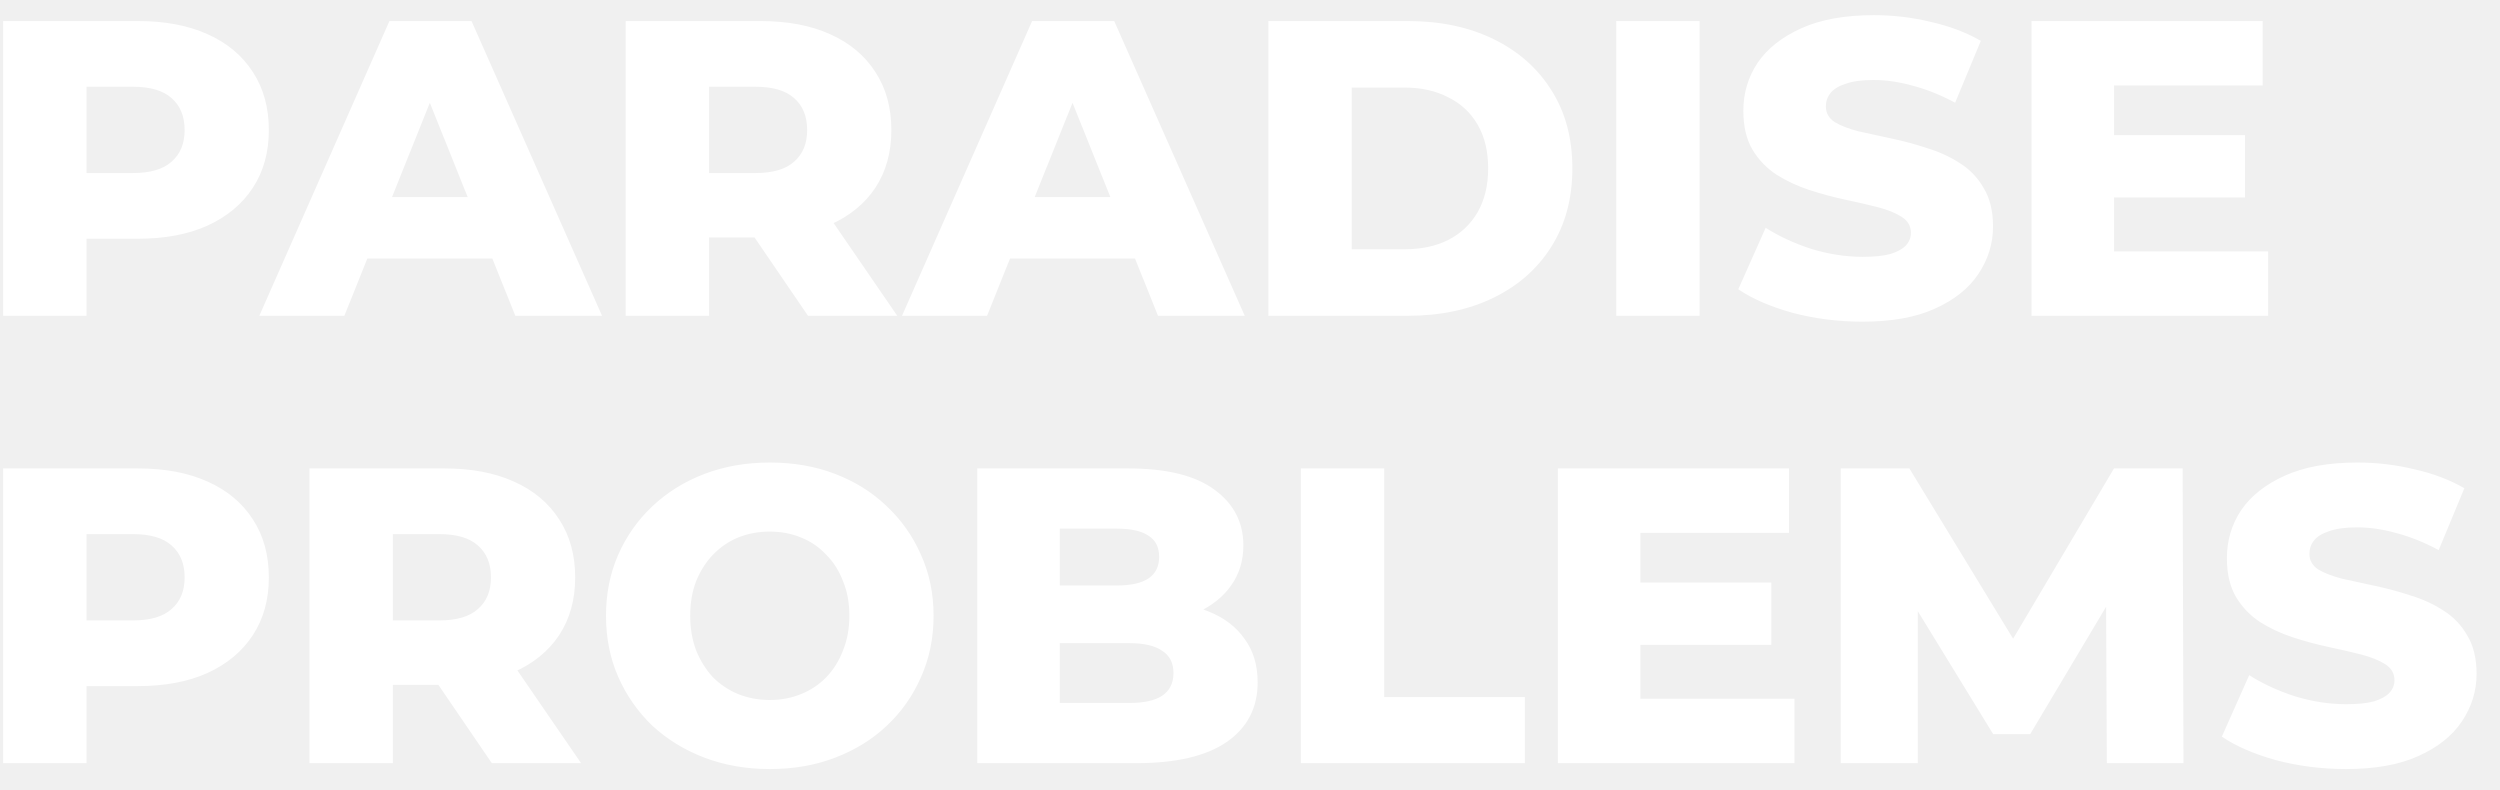
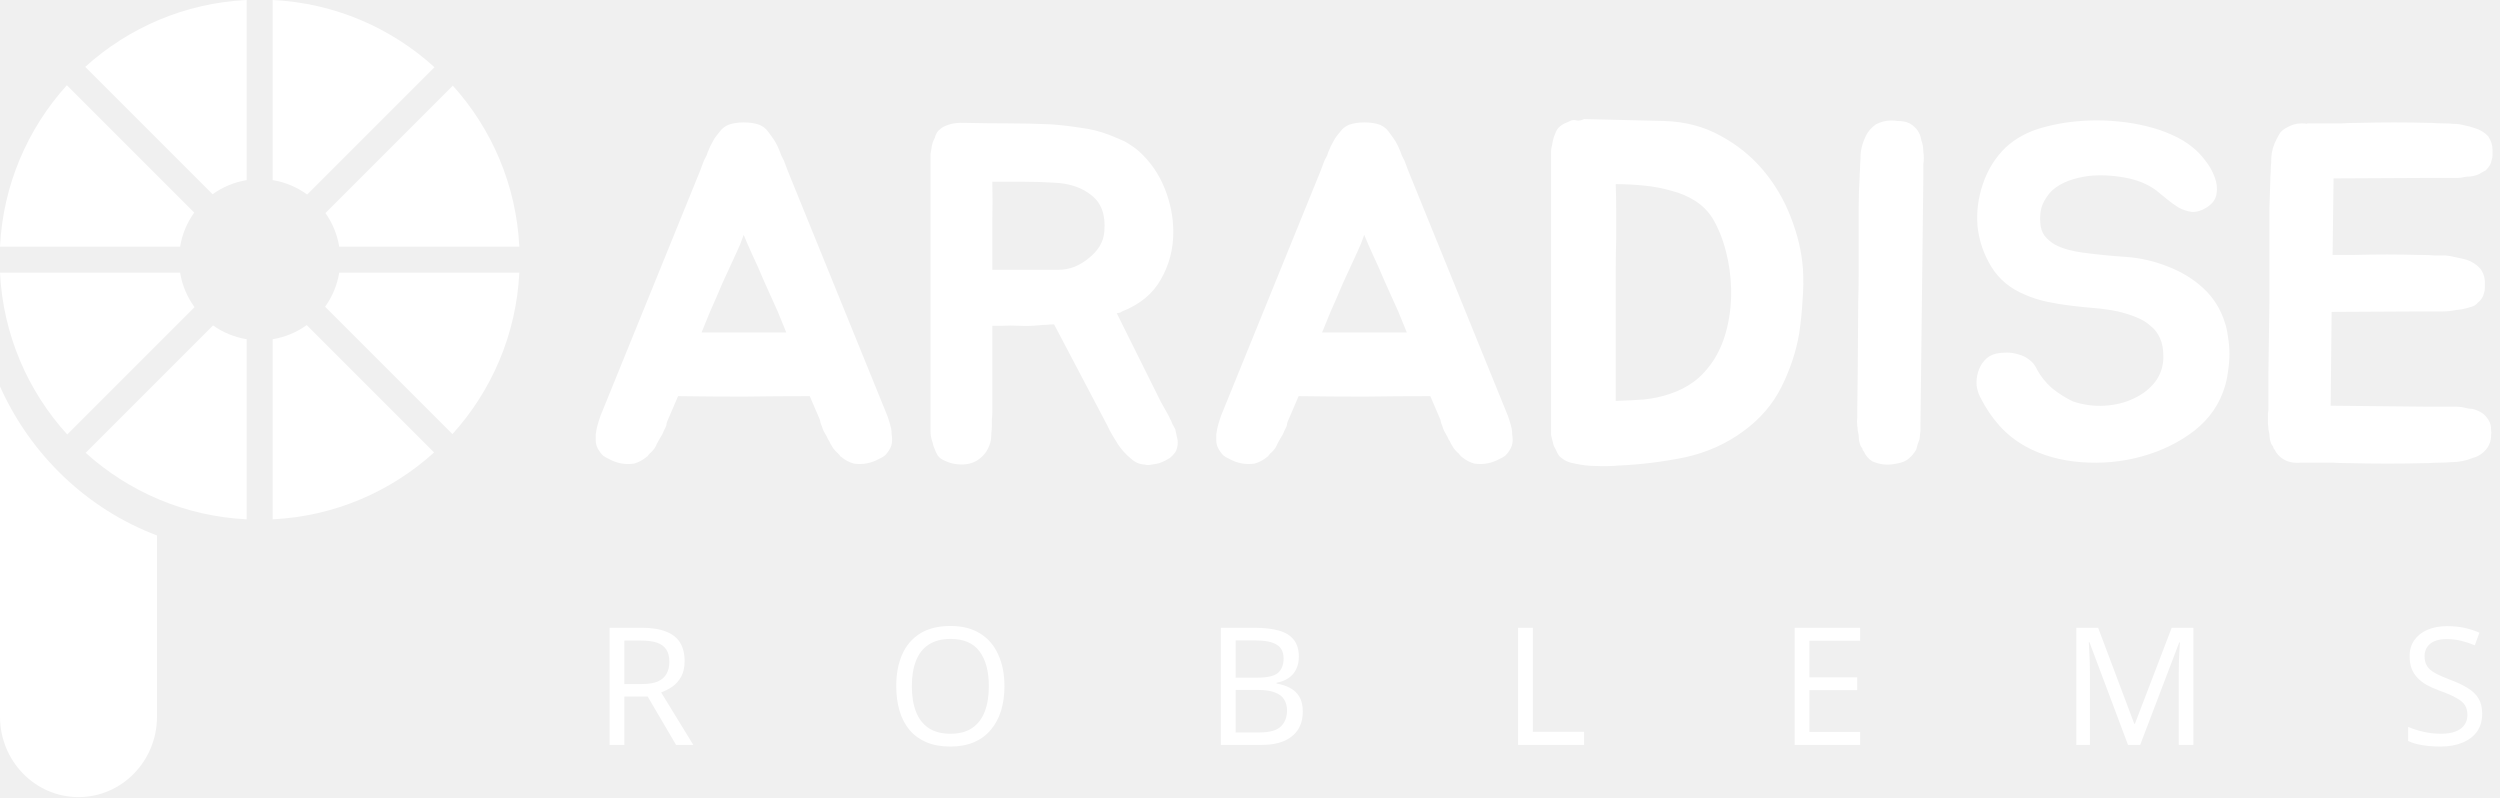
- <svg xmlns="http://www.w3.org/2000/svg" width="95" height="30" viewBox="0 0 95 30" fill="none">
-   <path d="M0.12 12V0.8H5.24C6.264 0.8 7.144 0.965 7.88 1.296C8.627 1.627 9.203 2.107 9.608 2.736C10.013 3.355 10.216 4.091 10.216 4.944C10.216 5.787 10.013 6.517 9.608 7.136C9.203 7.755 8.627 8.235 7.88 8.576C7.144 8.907 6.264 9.072 5.24 9.072H1.88L3.288 7.696V12H0.12ZM3.288 8.032L1.88 6.576H5.048C5.709 6.576 6.2 6.432 6.52 6.144C6.851 5.856 7.016 5.456 7.016 4.944C7.016 4.421 6.851 4.016 6.52 3.728C6.2 3.44 5.709 3.296 5.048 3.296H1.88L3.288 1.84V8.032ZM9.854 12L14.798 0.8H17.918L22.878 12H19.582L15.71 2.352H16.958L13.086 12H9.854ZM12.558 9.824L13.374 7.488H18.846L19.662 9.824H12.558ZM23.776 12V0.8H28.896C29.92 0.8 30.8 0.965 31.536 1.296C32.283 1.627 32.859 2.107 33.264 2.736C33.669 3.355 33.872 4.091 33.872 4.944C33.872 5.787 33.669 6.517 33.264 7.136C32.859 7.744 32.283 8.213 31.536 8.544C30.8 8.864 29.92 9.024 28.896 9.024H25.536L26.944 7.696V12H23.776ZM30.704 12L27.92 7.92H31.296L34.096 12H30.704ZM26.944 8.032L25.536 6.576H28.704C29.366 6.576 29.856 6.432 30.176 6.144C30.507 5.856 30.672 5.456 30.672 4.944C30.672 4.421 30.507 4.016 30.176 3.728C29.856 3.44 29.366 3.296 28.704 3.296H25.536L26.944 1.84V8.032ZM34.276 12L39.22 0.8H42.34L47.3 12H44.004L40.132 2.352H41.38L37.508 12H34.276ZM36.98 9.824L37.796 7.488H43.268L44.084 9.824H36.98ZM48.198 12V0.8H53.494C54.731 0.8 55.819 1.029 56.758 1.488C57.697 1.947 58.427 2.592 58.95 3.424C59.483 4.256 59.75 5.248 59.75 6.4C59.75 7.541 59.483 8.533 58.95 9.376C58.427 10.208 57.697 10.853 56.758 11.312C55.819 11.771 54.731 12 53.494 12H48.198ZM51.366 9.472H53.366C54.006 9.472 54.561 9.355 55.03 9.12C55.51 8.875 55.883 8.523 56.15 8.064C56.417 7.595 56.55 7.04 56.55 6.4C56.55 5.749 56.417 5.195 56.15 4.736C55.883 4.277 55.51 3.931 55.03 3.696C54.561 3.451 54.006 3.328 53.366 3.328H51.366V9.472ZM61.417 12V0.8H64.585V12H61.417ZM70.775 12.224C69.857 12.224 68.972 12.112 68.119 11.888C67.276 11.653 66.588 11.355 66.055 10.992L67.095 8.656C67.596 8.976 68.172 9.243 68.823 9.456C69.484 9.659 70.14 9.76 70.791 9.76C71.228 9.76 71.58 9.723 71.847 9.648C72.113 9.563 72.305 9.456 72.423 9.328C72.551 9.189 72.615 9.029 72.615 8.848C72.615 8.592 72.497 8.389 72.263 8.24C72.028 8.091 71.724 7.968 71.351 7.872C70.977 7.776 70.561 7.68 70.103 7.584C69.655 7.488 69.201 7.365 68.743 7.216C68.295 7.067 67.884 6.875 67.511 6.64C67.137 6.395 66.833 6.08 66.599 5.696C66.364 5.301 66.247 4.805 66.247 4.208C66.247 3.536 66.428 2.928 66.791 2.384C67.164 1.84 67.719 1.403 68.455 1.072C69.191 0.741 70.108 0.576 71.207 0.576C71.943 0.576 72.663 0.661 73.367 0.832C74.081 0.992 74.716 1.232 75.271 1.552L74.295 3.904C73.761 3.616 73.233 3.403 72.711 3.264C72.188 3.115 71.681 3.04 71.191 3.04C70.753 3.04 70.401 3.088 70.135 3.184C69.868 3.269 69.676 3.387 69.559 3.536C69.441 3.685 69.383 3.856 69.383 4.048C69.383 4.293 69.495 4.491 69.719 4.64C69.953 4.779 70.257 4.896 70.631 4.992C71.015 5.077 71.431 5.168 71.879 5.264C72.337 5.36 72.791 5.483 73.239 5.632C73.697 5.771 74.113 5.963 74.487 6.208C74.86 6.443 75.159 6.757 75.383 7.152C75.617 7.536 75.735 8.021 75.735 8.608C75.735 9.259 75.548 9.861 75.175 10.416C74.812 10.96 74.263 11.397 73.527 11.728C72.801 12.059 71.884 12.224 70.775 12.224ZM80.11 5.136H85.31V7.504H80.11V5.136ZM80.334 9.552H86.19V12H77.198V0.8H85.982V3.248H80.334V9.552ZM0.12 29V17.8H5.24C6.264 17.8 7.144 17.965 7.88 18.296C8.627 18.627 9.203 19.107 9.608 19.736C10.013 20.355 10.216 21.091 10.216 21.944C10.216 22.787 10.013 23.517 9.608 24.136C9.203 24.755 8.627 25.235 7.88 25.576C7.144 25.907 6.264 26.072 5.24 26.072H1.88L3.288 24.696V29H0.12ZM3.288 25.032L1.88 23.576H5.048C5.709 23.576 6.2 23.432 6.52 23.144C6.851 22.856 7.016 22.456 7.016 21.944C7.016 21.421 6.851 21.016 6.52 20.728C6.2 20.44 5.709 20.296 5.048 20.296H1.88L3.288 18.84V25.032ZM11.761 29V17.8H16.881C17.904 17.8 18.785 17.965 19.52 18.296C20.267 18.627 20.843 19.107 21.248 19.736C21.654 20.355 21.857 21.091 21.857 21.944C21.857 22.787 21.654 23.517 21.248 24.136C20.843 24.744 20.267 25.213 19.52 25.544C18.785 25.864 17.904 26.024 16.881 26.024H13.521L14.928 24.696V29H11.761ZM18.689 29L15.905 24.92H19.28L22.081 29H18.689ZM14.928 25.032L13.521 23.576H16.689C17.35 23.576 17.84 23.432 18.16 23.144C18.491 22.856 18.657 22.456 18.657 21.944C18.657 21.421 18.491 21.016 18.16 20.728C17.84 20.44 17.35 20.296 16.689 20.296H13.521L14.928 18.84V25.032ZM29.252 29.224C28.356 29.224 27.53 29.08 26.772 28.792C26.015 28.504 25.354 28.099 24.788 27.576C24.234 27.043 23.802 26.424 23.492 25.72C23.183 25.016 23.028 24.243 23.028 23.4C23.028 22.557 23.183 21.784 23.492 21.08C23.802 20.376 24.234 19.763 24.788 19.24C25.354 18.707 26.015 18.296 26.772 18.008C27.53 17.72 28.356 17.576 29.252 17.576C30.159 17.576 30.986 17.72 31.732 18.008C32.49 18.296 33.146 18.707 33.7 19.24C34.255 19.763 34.687 20.376 34.996 21.08C35.316 21.784 35.476 22.557 35.476 23.4C35.476 24.243 35.316 25.021 34.996 25.736C34.687 26.44 34.255 27.053 33.7 27.576C33.146 28.099 32.49 28.504 31.732 28.792C30.986 29.08 30.159 29.224 29.252 29.224ZM29.252 26.6C29.679 26.6 30.074 26.525 30.436 26.376C30.81 26.227 31.13 26.013 31.396 25.736C31.674 25.448 31.887 25.107 32.036 24.712C32.196 24.317 32.276 23.88 32.276 23.4C32.276 22.909 32.196 22.472 32.036 22.088C31.887 21.693 31.674 21.357 31.396 21.08C31.13 20.792 30.81 20.573 30.436 20.424C30.074 20.275 29.679 20.2 29.252 20.2C28.826 20.2 28.426 20.275 28.052 20.424C27.69 20.573 27.37 20.792 27.092 21.08C26.826 21.357 26.612 21.693 26.452 22.088C26.303 22.472 26.228 22.909 26.228 23.4C26.228 23.88 26.303 24.317 26.452 24.712C26.612 25.107 26.826 25.448 27.092 25.736C27.37 26.013 27.69 26.227 28.052 26.376C28.426 26.525 28.826 26.6 29.252 26.6ZM37.136 29V17.8H42.864C44.336 17.8 45.434 18.072 46.16 18.616C46.885 19.149 47.248 19.853 47.248 20.728C47.248 21.304 47.093 21.811 46.783 22.248C46.485 22.675 46.058 23.016 45.504 23.272C44.959 23.517 44.309 23.64 43.551 23.64L43.871 22.872C44.661 22.872 45.349 22.995 45.935 23.24C46.522 23.475 46.975 23.821 47.295 24.28C47.626 24.728 47.791 25.277 47.791 25.928C47.791 26.899 47.397 27.656 46.608 28.2C45.829 28.733 44.688 29 43.184 29H37.136ZM40.272 26.712H42.928C43.471 26.712 43.882 26.621 44.16 26.44C44.447 26.248 44.592 25.96 44.592 25.576C44.592 25.192 44.447 24.909 44.16 24.728C43.882 24.536 43.471 24.44 42.928 24.44H40.047V22.248H42.447C42.981 22.248 43.381 22.157 43.648 21.976C43.914 21.795 44.047 21.523 44.047 21.16C44.047 20.797 43.914 20.531 43.648 20.36C43.381 20.179 42.981 20.088 42.447 20.088H40.272V26.712ZM49.432 29V17.8H52.6V26.488H57.944V29H49.432ZM62.11 22.136H67.31V24.504H62.11V22.136ZM62.334 26.552H68.19V29H59.198V17.8H67.982V20.248H62.334V26.552ZM69.948 29V17.8H72.556L77.196 25.416H75.82L80.332 17.8H82.94L82.972 29H80.06L80.028 22.232H80.524L77.148 27.896H75.74L72.268 22.232H72.876V29H69.948ZM89.15 29.224C88.232 29.224 87.347 29.112 86.494 28.888C85.651 28.653 84.963 28.355 84.43 27.992L85.47 25.656C85.971 25.976 86.547 26.243 87.198 26.456C87.859 26.659 88.515 26.76 89.166 26.76C89.603 26.76 89.955 26.723 90.222 26.648C90.488 26.563 90.68 26.456 90.798 26.328C90.926 26.189 90.99 26.029 90.99 25.848C90.99 25.592 90.872 25.389 90.638 25.24C90.403 25.091 90.099 24.968 89.726 24.872C89.352 24.776 88.936 24.68 88.478 24.584C88.03 24.488 87.576 24.365 87.118 24.216C86.67 24.067 86.259 23.875 85.886 23.64C85.512 23.395 85.208 23.08 84.974 22.696C84.739 22.301 84.622 21.805 84.622 21.208C84.622 20.536 84.803 19.928 85.166 19.384C85.539 18.84 86.094 18.403 86.83 18.072C87.566 17.741 88.483 17.576 89.582 17.576C90.318 17.576 91.038 17.661 91.742 17.832C92.456 17.992 93.091 18.232 93.646 18.552L92.67 20.904C92.136 20.616 91.608 20.403 91.086 20.264C90.563 20.115 90.056 20.04 89.566 20.04C89.128 20.04 88.776 20.088 88.51 20.184C88.243 20.269 88.051 20.387 87.934 20.536C87.816 20.685 87.758 20.856 87.758 21.048C87.758 21.293 87.87 21.491 88.094 21.64C88.328 21.779 88.632 21.896 89.006 21.992C89.39 22.077 89.806 22.168 90.254 22.264C90.712 22.36 91.166 22.483 91.614 22.632C92.072 22.771 92.488 22.963 92.862 23.208C93.235 23.443 93.534 23.757 93.758 24.152C93.992 24.536 94.11 25.021 94.11 25.608C94.11 26.259 93.923 26.861 93.55 27.416C93.187 27.96 92.638 28.397 91.902 28.728C91.176 29.059 90.259 29.224 89.15 29.224Z" fill="white" />
+ <svg xmlns="http://www.w3.org/2000/svg" width="207" height="66" viewBox="0 0 207 66" fill="none">
+   <path d="M73.788 35.494C73.815 35.653 73.828 35.811 73.828 35.97C73.854 36.102 73.868 36.261 73.868 36.445C73.868 36.762 73.775 37.053 73.59 37.317C73.511 37.449 73.405 37.581 73.273 37.713C73.141 37.819 72.982 37.911 72.797 37.991C72.136 38.361 71.436 38.492 70.696 38.387C70.326 38.281 69.996 38.109 69.705 37.872C69.652 37.819 69.612 37.792 69.586 37.792C69.559 37.766 69.533 37.727 69.506 37.674C69.48 37.647 69.453 37.621 69.427 37.594C69.401 37.541 69.361 37.502 69.308 37.475C69.176 37.343 69.07 37.224 68.991 37.119C68.912 36.987 68.832 36.855 68.753 36.723C68.7 36.59 68.634 36.472 68.555 36.366C68.502 36.234 68.436 36.102 68.357 35.97C68.304 35.864 68.251 35.772 68.198 35.693C68.145 35.587 68.105 35.481 68.079 35.376C67.973 35.138 67.907 34.926 67.881 34.742L67.048 32.8C65.224 32.8 63.401 32.813 61.577 32.84C59.779 32.84 57.969 32.826 56.145 32.8L55.312 34.742C55.259 34.847 55.219 34.953 55.193 35.059C55.193 35.164 55.167 35.27 55.114 35.376C55.061 35.481 55.008 35.587 54.955 35.693C54.929 35.772 54.889 35.864 54.836 35.97C54.757 36.102 54.678 36.234 54.599 36.366C54.545 36.472 54.48 36.59 54.4 36.723C54.347 36.855 54.281 36.987 54.202 37.119C54.123 37.224 54.017 37.343 53.885 37.475C53.832 37.502 53.792 37.541 53.766 37.594C53.739 37.621 53.713 37.647 53.687 37.674C53.66 37.727 53.634 37.766 53.607 37.792C53.581 37.792 53.541 37.819 53.488 37.872C53.197 38.109 52.867 38.281 52.497 38.387C51.757 38.492 51.056 38.361 50.396 37.991C50.211 37.911 50.052 37.819 49.92 37.713C49.788 37.581 49.682 37.449 49.603 37.317C49.418 37.053 49.325 36.762 49.325 36.445C49.325 36.261 49.325 36.102 49.325 35.97C49.352 35.811 49.378 35.653 49.404 35.494C49.458 35.257 49.523 35.019 49.603 34.781C49.682 34.543 49.722 34.425 49.722 34.425L57.969 14.138L58.206 13.504C58.26 13.345 58.325 13.2 58.405 13.068C58.484 12.936 58.55 12.777 58.603 12.592C58.735 12.249 58.88 11.945 59.039 11.681C59.118 11.523 59.211 11.377 59.317 11.245C59.422 11.113 59.528 10.981 59.634 10.849C59.792 10.638 60.017 10.466 60.308 10.334C60.678 10.202 61.101 10.136 61.577 10.136C62.079 10.136 62.515 10.202 62.885 10.334C63.176 10.466 63.401 10.638 63.559 10.849C63.744 11.087 63.942 11.364 64.154 11.681C64.312 11.945 64.458 12.249 64.59 12.592C64.643 12.777 64.709 12.936 64.788 13.068C64.868 13.2 64.933 13.345 64.986 13.504L65.224 14.138L73.471 34.425C73.471 34.425 73.511 34.543 73.59 34.781C73.669 35.019 73.736 35.257 73.788 35.494ZM64.392 25.787C64.048 25.021 63.691 24.228 63.321 23.41C62.978 22.591 62.608 21.759 62.211 20.913C62.105 20.675 61.999 20.438 61.894 20.2C61.788 19.936 61.682 19.685 61.577 19.447C61.497 19.685 61.405 19.936 61.299 20.2C61.194 20.438 61.088 20.675 60.982 20.913C60.585 21.759 60.202 22.591 59.832 23.41C59.489 24.228 59.145 25.021 58.801 25.787L58.088 27.53H65.105L64.392 25.787ZM97.507 36.445C97.534 36.709 97.507 36.96 97.428 37.198C97.375 37.357 97.296 37.489 97.19 37.594C97.111 37.7 97.005 37.806 96.873 37.911C96.635 38.07 96.344 38.215 96.001 38.347C95.789 38.4 95.577 38.44 95.366 38.466C95.181 38.519 94.983 38.519 94.771 38.466C94.348 38.44 93.978 38.281 93.661 37.991C93.212 37.621 92.842 37.211 92.551 36.762C92.419 36.551 92.273 36.313 92.115 36.049C91.956 35.785 91.811 35.508 91.679 35.217L87.278 26.857C87.066 26.857 86.855 26.87 86.643 26.896C86.432 26.896 86.22 26.91 86.009 26.936C85.454 26.989 84.925 27.002 84.423 26.976C83.947 26.949 83.445 26.949 82.916 26.976H82.163V34.147C82.163 34.359 82.15 34.557 82.124 34.742C82.124 34.926 82.124 35.124 82.124 35.336C82.124 35.468 82.11 35.64 82.084 35.851C82.084 36.062 82.07 36.261 82.044 36.445C81.991 36.736 81.872 37.04 81.687 37.357C81.502 37.647 81.251 37.898 80.934 38.109C80.379 38.453 79.705 38.545 78.912 38.387C78.568 38.308 78.238 38.175 77.921 37.991C77.815 37.911 77.722 37.819 77.643 37.713C77.564 37.581 77.498 37.449 77.445 37.317C77.392 37.185 77.339 37.053 77.286 36.921C77.26 36.762 77.22 36.617 77.167 36.485C77.088 36.221 77.048 35.97 77.048 35.732V13.226C77.048 13.068 77.048 12.909 77.048 12.751C77.075 12.566 77.101 12.408 77.128 12.275C77.154 11.985 77.247 11.694 77.405 11.404C77.485 11.087 77.617 10.862 77.802 10.73C77.96 10.572 78.198 10.44 78.515 10.334C78.859 10.202 79.348 10.149 79.982 10.175C81.172 10.202 82.348 10.215 83.511 10.215C84.674 10.215 85.837 10.242 87 10.294C87.767 10.347 88.573 10.44 89.419 10.572C90.291 10.677 91.097 10.876 91.837 11.166C92.313 11.351 92.749 11.536 93.146 11.721C93.648 12.011 94.044 12.289 94.335 12.553C95.26 13.398 95.961 14.415 96.437 15.604C96.912 16.793 97.15 17.994 97.15 19.209C97.15 20.636 96.806 21.943 96.12 23.132C95.459 24.321 94.388 25.206 92.908 25.787C92.855 25.84 92.776 25.879 92.67 25.906C92.591 25.906 92.525 25.919 92.472 25.945L96.12 33.276L96.476 33.91C96.529 34.015 96.595 34.134 96.675 34.266C96.754 34.398 96.82 34.53 96.873 34.662C96.952 34.794 97.018 34.94 97.071 35.098C97.15 35.257 97.23 35.402 97.309 35.534C97.388 35.904 97.454 36.208 97.507 36.445ZM87.595 22.34C88.071 22.34 88.52 22.26 88.943 22.102C89.392 21.917 89.789 21.679 90.132 21.389C90.502 21.098 90.806 20.768 91.044 20.398C91.282 20.002 91.414 19.579 91.441 19.13C91.547 17.809 91.203 16.832 90.41 16.198C89.617 15.538 88.573 15.181 87.278 15.128C86.511 15.075 85.665 15.049 84.74 15.049C83.841 15.049 82.982 15.049 82.163 15.049C82.189 16.132 82.189 17.241 82.163 18.377C82.163 19.487 82.163 20.808 82.163 22.34H87.595ZM125.169 35.494C125.196 35.653 125.209 35.811 125.209 35.97C125.235 36.102 125.249 36.261 125.249 36.445C125.249 36.762 125.156 37.053 124.971 37.317C124.892 37.449 124.786 37.581 124.654 37.713C124.522 37.819 124.363 37.911 124.178 37.991C123.517 38.361 122.817 38.492 122.077 38.387C121.706 38.281 121.376 38.109 121.085 37.872C121.032 37.819 120.993 37.792 120.966 37.792C120.94 37.766 120.914 37.727 120.887 37.674C120.861 37.647 120.834 37.621 120.808 37.594C120.781 37.541 120.742 37.502 120.689 37.475C120.557 37.343 120.451 37.224 120.372 37.119C120.292 36.987 120.213 36.855 120.134 36.723C120.081 36.59 120.015 36.472 119.936 36.366C119.883 36.234 119.817 36.102 119.737 35.97C119.684 35.864 119.631 35.772 119.579 35.693C119.526 35.587 119.486 35.481 119.46 35.376C119.354 35.138 119.288 34.926 119.262 34.742L118.429 32.8C116.605 32.8 114.781 32.813 112.957 32.84C111.16 32.84 109.349 32.826 107.526 32.8L106.693 34.742C106.64 34.847 106.6 34.953 106.574 35.059C106.574 35.164 106.547 35.27 106.495 35.376C106.442 35.481 106.389 35.587 106.336 35.693C106.309 35.772 106.27 35.864 106.217 35.97C106.138 36.102 106.059 36.234 105.979 36.366C105.926 36.472 105.86 36.59 105.781 36.723C105.728 36.855 105.662 36.987 105.583 37.119C105.503 37.224 105.398 37.343 105.266 37.475C105.213 37.502 105.173 37.541 105.147 37.594C105.12 37.621 105.094 37.647 105.067 37.674C105.041 37.727 105.014 37.766 104.988 37.792C104.961 37.792 104.922 37.819 104.869 37.872C104.578 38.109 104.248 38.281 103.878 38.387C103.138 38.492 102.437 38.361 101.776 37.991C101.591 37.911 101.433 37.819 101.301 37.713C101.168 37.581 101.063 37.449 100.984 37.317C100.798 37.053 100.706 36.762 100.706 36.445C100.706 36.261 100.706 36.102 100.706 35.97C100.732 35.811 100.759 35.653 100.785 35.494C100.838 35.257 100.904 35.019 100.984 34.781C101.063 34.543 101.102 34.425 101.102 34.425L109.349 14.138L109.587 13.504C109.64 13.345 109.706 13.2 109.786 13.068C109.865 12.936 109.931 12.777 109.984 12.592C110.116 12.249 110.261 11.945 110.42 11.681C110.499 11.523 110.592 11.377 110.697 11.245C110.803 11.113 110.909 10.981 111.015 10.849C111.173 10.638 111.398 10.466 111.689 10.334C112.059 10.202 112.482 10.136 112.957 10.136C113.46 10.136 113.896 10.202 114.266 10.334C114.556 10.466 114.781 10.638 114.94 10.849C115.125 11.087 115.323 11.364 115.535 11.681C115.693 11.945 115.838 12.249 115.971 12.592C116.023 12.777 116.09 12.936 116.169 13.068C116.248 13.2 116.314 13.345 116.367 13.504L116.605 14.138L124.852 34.425C124.852 34.425 124.892 34.543 124.971 34.781C125.05 35.019 125.116 35.257 125.169 35.494ZM115.773 25.787C115.429 25.021 115.072 24.228 114.702 23.41C114.358 22.591 113.988 21.759 113.592 20.913C113.486 20.675 113.38 20.438 113.275 20.2C113.169 19.936 113.063 19.685 112.957 19.447C112.878 19.685 112.786 19.936 112.68 20.2C112.574 20.438 112.468 20.675 112.363 20.913C111.966 21.759 111.583 22.591 111.213 23.41C110.869 24.228 110.526 25.021 110.182 25.787L109.468 27.53H116.486L115.773 25.787ZM149.284 22.26C149.337 23.132 149.324 24.03 149.245 24.955C149.192 25.879 149.099 26.777 148.967 27.649C148.703 29.155 148.214 30.621 147.5 32.047C146.786 33.474 145.742 34.689 144.368 35.693C142.94 36.749 141.315 37.475 139.491 37.872C137.667 38.242 135.857 38.466 134.059 38.545C133.451 38.598 132.83 38.611 132.196 38.585C131.588 38.585 130.993 38.519 130.411 38.387C129.936 38.308 129.579 38.162 129.341 37.951C129.209 37.872 129.103 37.766 129.024 37.634C128.944 37.502 128.878 37.37 128.825 37.238C128.746 37.106 128.68 36.974 128.627 36.842C128.601 36.683 128.561 36.525 128.508 36.366C128.482 36.234 128.456 36.115 128.429 36.01C128.429 35.877 128.429 35.758 128.429 35.653V13.028C128.429 12.843 128.429 12.672 128.429 12.513C128.429 12.355 128.456 12.196 128.508 12.038C128.561 11.668 128.64 11.364 128.746 11.126C128.852 10.809 128.997 10.585 129.182 10.453C129.341 10.321 129.499 10.228 129.658 10.175C129.817 10.096 129.962 10.03 130.094 9.977C130.253 9.925 130.411 9.925 130.57 9.977C130.755 10.004 130.953 9.964 131.165 9.859L137.786 10.017C139.531 10.07 141.09 10.479 142.465 11.245C143.839 11.985 145.015 12.936 145.993 14.098C146.972 15.26 147.738 16.568 148.293 18.021C148.848 19.447 149.179 20.86 149.284 22.26ZM141.91 29.789C142.412 28.996 142.782 28.085 143.02 27.055C143.258 26.025 143.363 24.981 143.337 23.925C143.311 22.841 143.165 21.798 142.901 20.794C142.636 19.764 142.266 18.853 141.791 18.06C141.421 17.479 140.945 17.004 140.363 16.634C139.782 16.264 139.134 15.987 138.42 15.802C137.707 15.591 136.94 15.445 136.121 15.366C135.328 15.287 134.548 15.247 133.782 15.247C133.808 16.013 133.821 16.753 133.821 17.466C133.821 18.179 133.821 18.932 133.821 19.725C133.795 20.675 133.782 21.6 133.782 22.498C133.782 23.396 133.782 24.268 133.782 25.113V33.196C134.601 33.17 135.381 33.13 136.121 33.077C136.887 32.998 137.614 32.84 138.301 32.602C139.015 32.364 139.663 32.034 140.244 31.611C140.852 31.162 141.407 30.555 141.91 29.789ZM153.78 33.989L153.82 30.858L153.86 25.034C153.886 24.189 153.899 23.317 153.899 22.419C153.899 21.521 153.899 20.596 153.899 19.645C153.899 18.694 153.899 17.849 153.899 17.11C153.899 16.37 153.926 15.538 153.979 14.613V14.455C154.005 14.191 154.018 13.926 154.018 13.662C154.045 13.372 154.058 13.081 154.058 12.791C154.084 12.315 154.23 11.8 154.494 11.245C154.679 10.876 154.957 10.559 155.327 10.294C155.75 10.083 156.159 9.977 156.556 9.977C156.767 9.977 156.952 9.991 157.111 10.017C157.296 10.017 157.468 10.03 157.626 10.057C157.97 10.11 158.274 10.268 158.538 10.532C158.697 10.664 158.842 10.876 158.974 11.166C159.027 11.325 159.067 11.483 159.093 11.642C159.146 11.774 159.186 11.919 159.212 12.077C159.239 12.262 159.252 12.434 159.252 12.592C159.278 12.751 159.292 12.909 159.292 13.068C159.292 13.253 159.278 13.425 159.252 13.583C159.252 13.715 159.252 13.86 159.252 14.019V14.693L159.014 35.257V35.653C159.014 35.732 159.001 35.838 158.974 35.97C158.974 36.075 158.961 36.208 158.935 36.366C158.882 36.498 158.829 36.643 158.776 36.802C158.75 36.934 158.71 37.079 158.657 37.238C158.578 37.37 158.486 37.502 158.38 37.634C158.3 37.74 158.195 37.845 158.062 37.951C157.851 38.162 157.507 38.308 157.032 38.387C156.318 38.545 155.644 38.479 155.009 38.189C154.692 37.977 154.468 37.713 154.335 37.396C154.256 37.317 154.216 37.238 154.216 37.158C154.19 37.106 154.164 37.066 154.137 37.04C154.111 37.013 154.084 36.974 154.058 36.921C154.005 36.789 153.966 36.657 153.939 36.525C153.913 36.366 153.899 36.208 153.899 36.049C153.873 35.917 153.847 35.785 153.82 35.653C153.82 35.521 153.807 35.389 153.78 35.257C153.754 35.045 153.754 34.821 153.78 34.583V33.989ZM184.202 26.659C184.334 27.028 184.427 27.451 184.479 27.926C184.559 28.376 184.598 28.838 184.598 29.313C184.598 29.789 184.559 30.264 184.479 30.74C184.427 31.189 184.347 31.585 184.241 31.928C183.818 33.408 182.973 34.649 181.704 35.653C180.435 36.63 178.981 37.343 177.342 37.792C175.73 38.242 174.052 38.4 172.307 38.268C170.589 38.136 169.056 37.7 167.708 36.96C166.862 36.485 166.135 35.904 165.527 35.217C164.919 34.53 164.404 33.764 163.981 32.919C163.822 32.628 163.717 32.298 163.664 31.928C163.637 31.532 163.677 31.162 163.783 30.819C163.888 30.449 164.06 30.132 164.298 29.868C164.536 29.577 164.866 29.379 165.289 29.274C165.554 29.221 165.844 29.194 166.162 29.194C166.505 29.194 166.836 29.247 167.153 29.353C167.47 29.432 167.761 29.577 168.025 29.789C168.29 29.974 168.501 30.238 168.659 30.581C168.95 31.136 169.36 31.651 169.888 32.126C170.444 32.576 171.025 32.945 171.633 33.236C172.505 33.526 173.378 33.645 174.25 33.593C175.149 33.54 175.955 33.341 176.668 32.998C177.409 32.655 178.003 32.192 178.453 31.611C178.902 31.004 179.127 30.317 179.127 29.551C179.127 28.917 179.034 28.402 178.849 28.006C178.664 27.583 178.4 27.24 178.056 26.976C177.739 26.685 177.342 26.447 176.867 26.262C176.418 26.077 175.915 25.919 175.36 25.787C174.726 25.655 174.078 25.562 173.417 25.509C172.783 25.457 172.135 25.391 171.474 25.311C170.814 25.232 170.166 25.127 169.532 24.994C168.897 24.862 168.276 24.664 167.668 24.4C166.452 23.898 165.527 23.132 164.893 22.102C164.258 21.072 163.875 19.962 163.743 18.774C163.637 17.585 163.783 16.41 164.179 15.247C164.576 14.059 165.21 13.041 166.082 12.196C166.928 11.43 167.933 10.889 169.096 10.572C170.285 10.228 171.593 10.03 173.021 9.977C173.814 9.951 174.607 9.977 175.4 10.057C176.219 10.136 176.999 10.268 177.739 10.453C178.506 10.638 179.206 10.876 179.84 11.166C180.501 11.457 181.069 11.8 181.545 12.196C181.889 12.46 182.233 12.817 182.576 13.266C182.92 13.689 183.184 14.151 183.369 14.653C183.554 15.128 183.607 15.591 183.528 16.04C183.475 16.489 183.197 16.872 182.695 17.189C182.272 17.453 181.862 17.572 181.466 17.545C181.096 17.492 180.739 17.374 180.395 17.189C180.052 16.977 179.721 16.74 179.404 16.476C179.087 16.211 178.796 15.974 178.532 15.762C177.818 15.234 176.933 14.877 175.875 14.693C174.818 14.508 173.827 14.468 172.902 14.574C172.32 14.653 171.779 14.785 171.276 14.97C170.774 15.155 170.338 15.406 169.968 15.723C169.624 16.04 169.347 16.436 169.135 16.911C168.95 17.36 168.884 17.875 168.937 18.457C168.964 18.879 169.082 19.236 169.294 19.526C169.532 19.817 169.809 20.055 170.126 20.24C170.47 20.425 170.84 20.57 171.237 20.675C171.633 20.781 172.03 20.86 172.426 20.913C173.615 21.072 174.805 21.191 175.994 21.27C177.184 21.349 178.347 21.613 179.483 22.062C180.647 22.511 181.638 23.119 182.457 23.885C183.277 24.651 183.858 25.576 184.202 26.659ZM193.218 14.891L193.139 21.111H194.724C195.808 21.085 196.773 21.072 197.619 21.072C198.465 21.072 199.403 21.085 200.434 21.111H200.632C200.949 21.111 201.253 21.125 201.544 21.151C201.861 21.151 202.165 21.151 202.456 21.151C202.773 21.177 203.077 21.23 203.368 21.309C203.659 21.362 203.95 21.428 204.24 21.508C204.69 21.666 205.06 21.904 205.35 22.221C205.615 22.564 205.747 22.947 205.747 23.37C205.747 23.502 205.747 23.66 205.747 23.845C205.747 24.004 205.72 24.149 205.668 24.281C205.615 24.572 205.443 24.836 205.152 25.074C205.02 25.259 204.769 25.391 204.399 25.47C204.055 25.576 203.712 25.642 203.368 25.668C202.998 25.747 202.628 25.787 202.258 25.787H200.394L193.059 25.826L192.98 33.593L200.87 33.672H202.734C202.945 33.672 203.143 33.672 203.328 33.672C203.513 33.672 203.685 33.685 203.844 33.711C204.055 33.764 204.24 33.804 204.399 33.83C204.584 33.83 204.756 33.856 204.914 33.91C205.231 34.015 205.496 34.16 205.707 34.345C205.972 34.609 206.143 34.887 206.223 35.177C206.249 35.31 206.262 35.455 206.262 35.613C206.289 35.745 206.289 35.891 206.262 36.049C206.262 36.472 206.13 36.855 205.866 37.198C205.549 37.568 205.179 37.806 204.756 37.911C204.201 38.149 203.593 38.268 202.932 38.268C202.641 38.294 202.337 38.308 202.02 38.308C201.703 38.308 201.399 38.321 201.108 38.347H200.87C198.808 38.4 196.667 38.4 194.447 38.347C193.918 38.347 193.495 38.334 193.178 38.308C192.861 38.308 192.57 38.308 192.306 38.308C192.068 38.308 191.817 38.308 191.553 38.308C191.288 38.308 190.945 38.308 190.522 38.308C189.914 38.361 189.412 38.255 189.015 37.991C188.724 37.806 188.5 37.555 188.341 37.238C188.262 37.158 188.222 37.079 188.222 37C188.196 36.947 188.169 36.907 188.143 36.881C188.116 36.855 188.09 36.815 188.063 36.762C188.011 36.63 187.971 36.498 187.945 36.366C187.918 36.208 187.905 36.062 187.905 35.93C187.879 35.798 187.852 35.666 187.826 35.534C187.826 35.402 187.813 35.27 187.786 35.138V34.504C187.786 34.398 187.786 34.292 187.786 34.187C187.813 34.081 187.826 33.975 187.826 33.87V30.779L187.905 25.074V19.804C187.905 18.853 187.905 18.008 187.905 17.268C187.931 16.528 187.958 15.723 187.984 14.851V14.653C188.011 14.362 188.024 14.098 188.024 13.86C188.05 13.596 188.063 13.332 188.063 13.068C188.09 12.54 188.235 12.024 188.5 11.523C188.606 11.311 188.711 11.126 188.817 10.968C188.949 10.809 189.121 10.677 189.332 10.572C189.729 10.334 190.139 10.215 190.561 10.215C190.773 10.215 190.931 10.228 191.037 10.255V10.215C191.513 10.215 191.896 10.215 192.187 10.215C192.478 10.215 192.755 10.215 193.02 10.215C193.31 10.215 193.614 10.215 193.931 10.215C194.249 10.189 194.685 10.175 195.24 10.175C196.297 10.149 197.302 10.136 198.253 10.136C199.205 10.136 200.183 10.149 201.187 10.175H201.346C201.637 10.202 201.941 10.215 202.258 10.215C202.575 10.215 202.879 10.228 203.17 10.255C203.46 10.255 203.751 10.294 204.042 10.374C204.333 10.427 204.624 10.506 204.914 10.611C205.364 10.743 205.734 10.968 206.024 11.285C206.262 11.655 206.381 12.024 206.381 12.394C206.381 12.553 206.381 12.711 206.381 12.87C206.381 13.002 206.355 13.134 206.302 13.266C206.276 13.53 206.117 13.808 205.826 14.098C205.72 14.151 205.602 14.217 205.469 14.296C205.364 14.376 205.231 14.441 205.073 14.494C204.914 14.547 204.743 14.587 204.557 14.613C204.399 14.613 204.24 14.627 204.082 14.653C203.87 14.706 203.672 14.732 203.487 14.732C203.328 14.732 203.143 14.732 202.932 14.732H201.148L193.218 14.772V14.891Z" fill="white" />
+   <path d="M53.152 51.98C53.958 51.98 54.62 52.084 55.136 52.292C55.662 52.491 56.052 52.795 56.305 53.202C56.559 53.61 56.686 54.121 56.686 54.737C56.686 55.254 56.591 55.684 56.401 56.028C56.21 56.372 55.965 56.648 55.666 56.857C55.377 57.056 55.068 57.214 54.742 57.332L57.407 61.679H55.979L53.627 57.672H51.697V61.679H50.474V51.98H53.152ZM53.084 53.039H51.697V56.639H53.152C53.677 56.639 54.108 56.571 54.443 56.435C54.778 56.291 55.023 56.082 55.177 55.811C55.34 55.539 55.422 55.199 55.422 54.792C55.422 54.366 55.336 54.026 55.163 53.773C55 53.519 54.747 53.334 54.402 53.216C54.058 53.098 53.618 53.039 53.084 53.039ZM83.168 56.816C83.168 57.568 83.073 58.251 82.882 58.867C82.692 59.474 82.406 59.999 82.026 60.443C81.654 60.887 81.188 61.226 80.626 61.462C80.073 61.697 79.429 61.815 78.695 61.815C77.934 61.815 77.272 61.697 76.711 61.462C76.149 61.217 75.682 60.878 75.31 60.443C74.939 59.999 74.662 59.469 74.481 58.854C74.3 58.238 74.209 57.554 74.209 56.802C74.209 55.806 74.373 54.937 74.699 54.194C75.025 53.451 75.519 52.872 76.18 52.455C76.851 52.038 77.694 51.83 78.709 51.83C79.679 51.83 80.494 52.038 81.156 52.455C81.817 52.863 82.316 53.442 82.651 54.194C82.996 54.937 83.168 55.811 83.168 56.816ZM75.501 56.816C75.501 57.631 75.614 58.333 75.841 58.922C76.067 59.51 76.416 59.963 76.887 60.28C77.368 60.597 77.97 60.755 78.695 60.755C79.429 60.755 80.028 60.597 80.49 60.28C80.961 59.963 81.31 59.51 81.536 58.922C81.763 58.333 81.876 57.631 81.876 56.816C81.876 55.593 81.623 54.638 81.115 53.949C80.608 53.252 79.805 52.903 78.709 52.903C77.975 52.903 77.368 53.062 76.887 53.379C76.416 53.687 76.067 54.135 75.841 54.724C75.614 55.303 75.501 56.001 75.501 56.816ZM103.861 51.98C104.667 51.98 105.343 52.057 105.886 52.211C106.439 52.364 106.852 52.618 107.123 52.971C107.404 53.325 107.545 53.795 107.545 54.384C107.545 54.764 107.472 55.104 107.327 55.403C107.191 55.693 106.983 55.937 106.702 56.137C106.43 56.327 106.095 56.458 105.696 56.531V56.599C106.104 56.662 106.471 56.78 106.797 56.952C107.133 57.124 107.395 57.368 107.586 57.685C107.776 58.002 107.871 58.414 107.871 58.922C107.871 59.51 107.735 60.013 107.463 60.429C107.191 60.837 106.802 61.149 106.294 61.367C105.796 61.575 105.198 61.679 104.5 61.679H101.088V51.98H103.861ZM104.106 56.109C104.939 56.109 105.51 55.978 105.818 55.715C106.127 55.444 106.281 55.045 106.281 54.52C106.281 53.986 106.09 53.605 105.71 53.379C105.338 53.143 104.74 53.026 103.915 53.026H102.311V56.109H104.106ZM102.311 57.128V60.647H104.269C105.13 60.647 105.728 60.479 106.063 60.144C106.398 59.809 106.566 59.37 106.566 58.826C106.566 58.482 106.489 58.183 106.335 57.93C106.19 57.676 105.941 57.481 105.587 57.346C105.243 57.201 104.772 57.128 104.174 57.128H102.311ZM125.698 61.679V51.98H126.921V60.593H131.163V61.679H125.698ZM154.02 61.679H148.596V51.98H154.02V53.053H149.819V56.082H153.775V57.142H149.819V60.606H154.02V61.679ZM176.2 61.679L173.006 53.175H172.951C172.97 53.356 172.983 53.587 172.992 53.868C173.01 54.149 173.024 54.457 173.033 54.792C173.042 55.118 173.047 55.453 173.047 55.797V61.679H171.918V51.98H173.726L176.717 59.927H176.771L179.816 51.98H181.611V61.679H180.401V55.715C180.401 55.398 180.405 55.086 180.414 54.778C180.423 54.461 180.437 54.167 180.455 53.895C180.473 53.614 180.487 53.379 180.496 53.189H180.442L177.206 61.679H176.2ZM205.525 59.084C205.525 59.664 205.385 60.158 205.104 60.565C204.823 60.964 204.42 61.272 203.894 61.489C203.378 61.706 202.766 61.815 202.059 61.815C201.696 61.815 201.348 61.797 201.012 61.761C200.686 61.724 200.387 61.675 200.115 61.611C199.843 61.539 199.603 61.453 199.395 61.353V60.185C199.721 60.33 200.124 60.461 200.604 60.579C201.094 60.697 201.597 60.755 202.113 60.755C202.594 60.755 202.997 60.692 203.323 60.565C203.649 60.438 203.894 60.257 204.057 60.022C204.22 59.786 204.302 59.51 204.302 59.193C204.302 58.876 204.234 58.609 204.098 58.392C203.962 58.174 203.726 57.975 203.391 57.794C203.065 57.604 202.607 57.404 202.018 57.196C201.601 57.042 201.234 56.879 200.917 56.707C200.609 56.526 200.351 56.322 200.142 56.096C199.934 55.869 199.775 55.611 199.666 55.322C199.567 55.032 199.517 54.697 199.517 54.316C199.517 53.8 199.648 53.361 199.911 52.998C200.174 52.627 200.536 52.342 200.999 52.143C201.47 51.943 202.009 51.844 202.616 51.844C203.151 51.844 203.64 51.894 204.084 51.993C204.528 52.093 204.932 52.224 205.294 52.387L204.914 53.433C204.578 53.288 204.211 53.166 203.813 53.066C203.423 52.967 203.015 52.917 202.589 52.917C202.181 52.917 201.841 52.976 201.57 53.094C201.298 53.211 201.094 53.379 200.958 53.596C200.822 53.804 200.754 54.049 200.754 54.33C200.754 54.656 200.822 54.928 200.958 55.145C201.094 55.362 201.316 55.557 201.624 55.729C201.932 55.901 202.349 56.087 202.875 56.286C203.445 56.494 203.926 56.721 204.316 56.965C204.714 57.201 205.013 57.486 205.213 57.821C205.421 58.156 205.525 58.577 205.525 59.084Z" fill="white" />
+   <path fill-rule="evenodd" clip-rule="evenodd" d="M5.536 7.059C2.304 10.63 0.253 15.29 0 20.424H14.913C15.082 19.384 15.491 18.424 16.082 17.604L5.536 7.059ZM20.424 14.913C19.384 15.082 18.424 15.491 17.604 16.082L7.059 5.536C10.63 2.304 15.29 0.253 20.424 0V14.913ZM25.432 16.108C24.604 15.503 23.632 15.084 22.576 14.913V0C27.725 0.254 32.399 2.316 35.974 5.566L25.432 16.108ZM28.087 20.424C27.921 19.399 27.521 18.452 26.944 17.64L37.493 7.091C40.709 10.658 42.748 15.306 43 20.424H28.087ZM26.918 25.396C27.509 24.576 27.918 23.616 28.087 22.576H43C42.747 27.71 40.696 32.37 37.464 35.941L26.918 25.396ZM22.576 28.087C23.616 27.918 24.576 27.509 25.396 26.918L35.941 37.464C32.37 40.696 27.71 42.747 22.576 43V28.087ZM17.64 26.944C18.452 27.521 19.399 27.921 20.424 28.087V43C15.306 42.748 10.658 40.709 7.091 37.493L17.64 26.944ZM14.913 22.576C15.084 23.632 15.503 24.604 16.108 25.432L5.566 35.974C2.316 32.399 0.254 27.725 6.44747e-07 22.576H14.913Z" fill="white" />
+   <path fill-rule="evenodd" clip-rule="evenodd" d="M13 44.337C7.233 42.16 2.549 37.687 0 32V59.334C0 63.016 2.91 66 6.5 66C10.09 66 13 63.016 13 59.334V44.337Z" fill="white" />
</svg>
